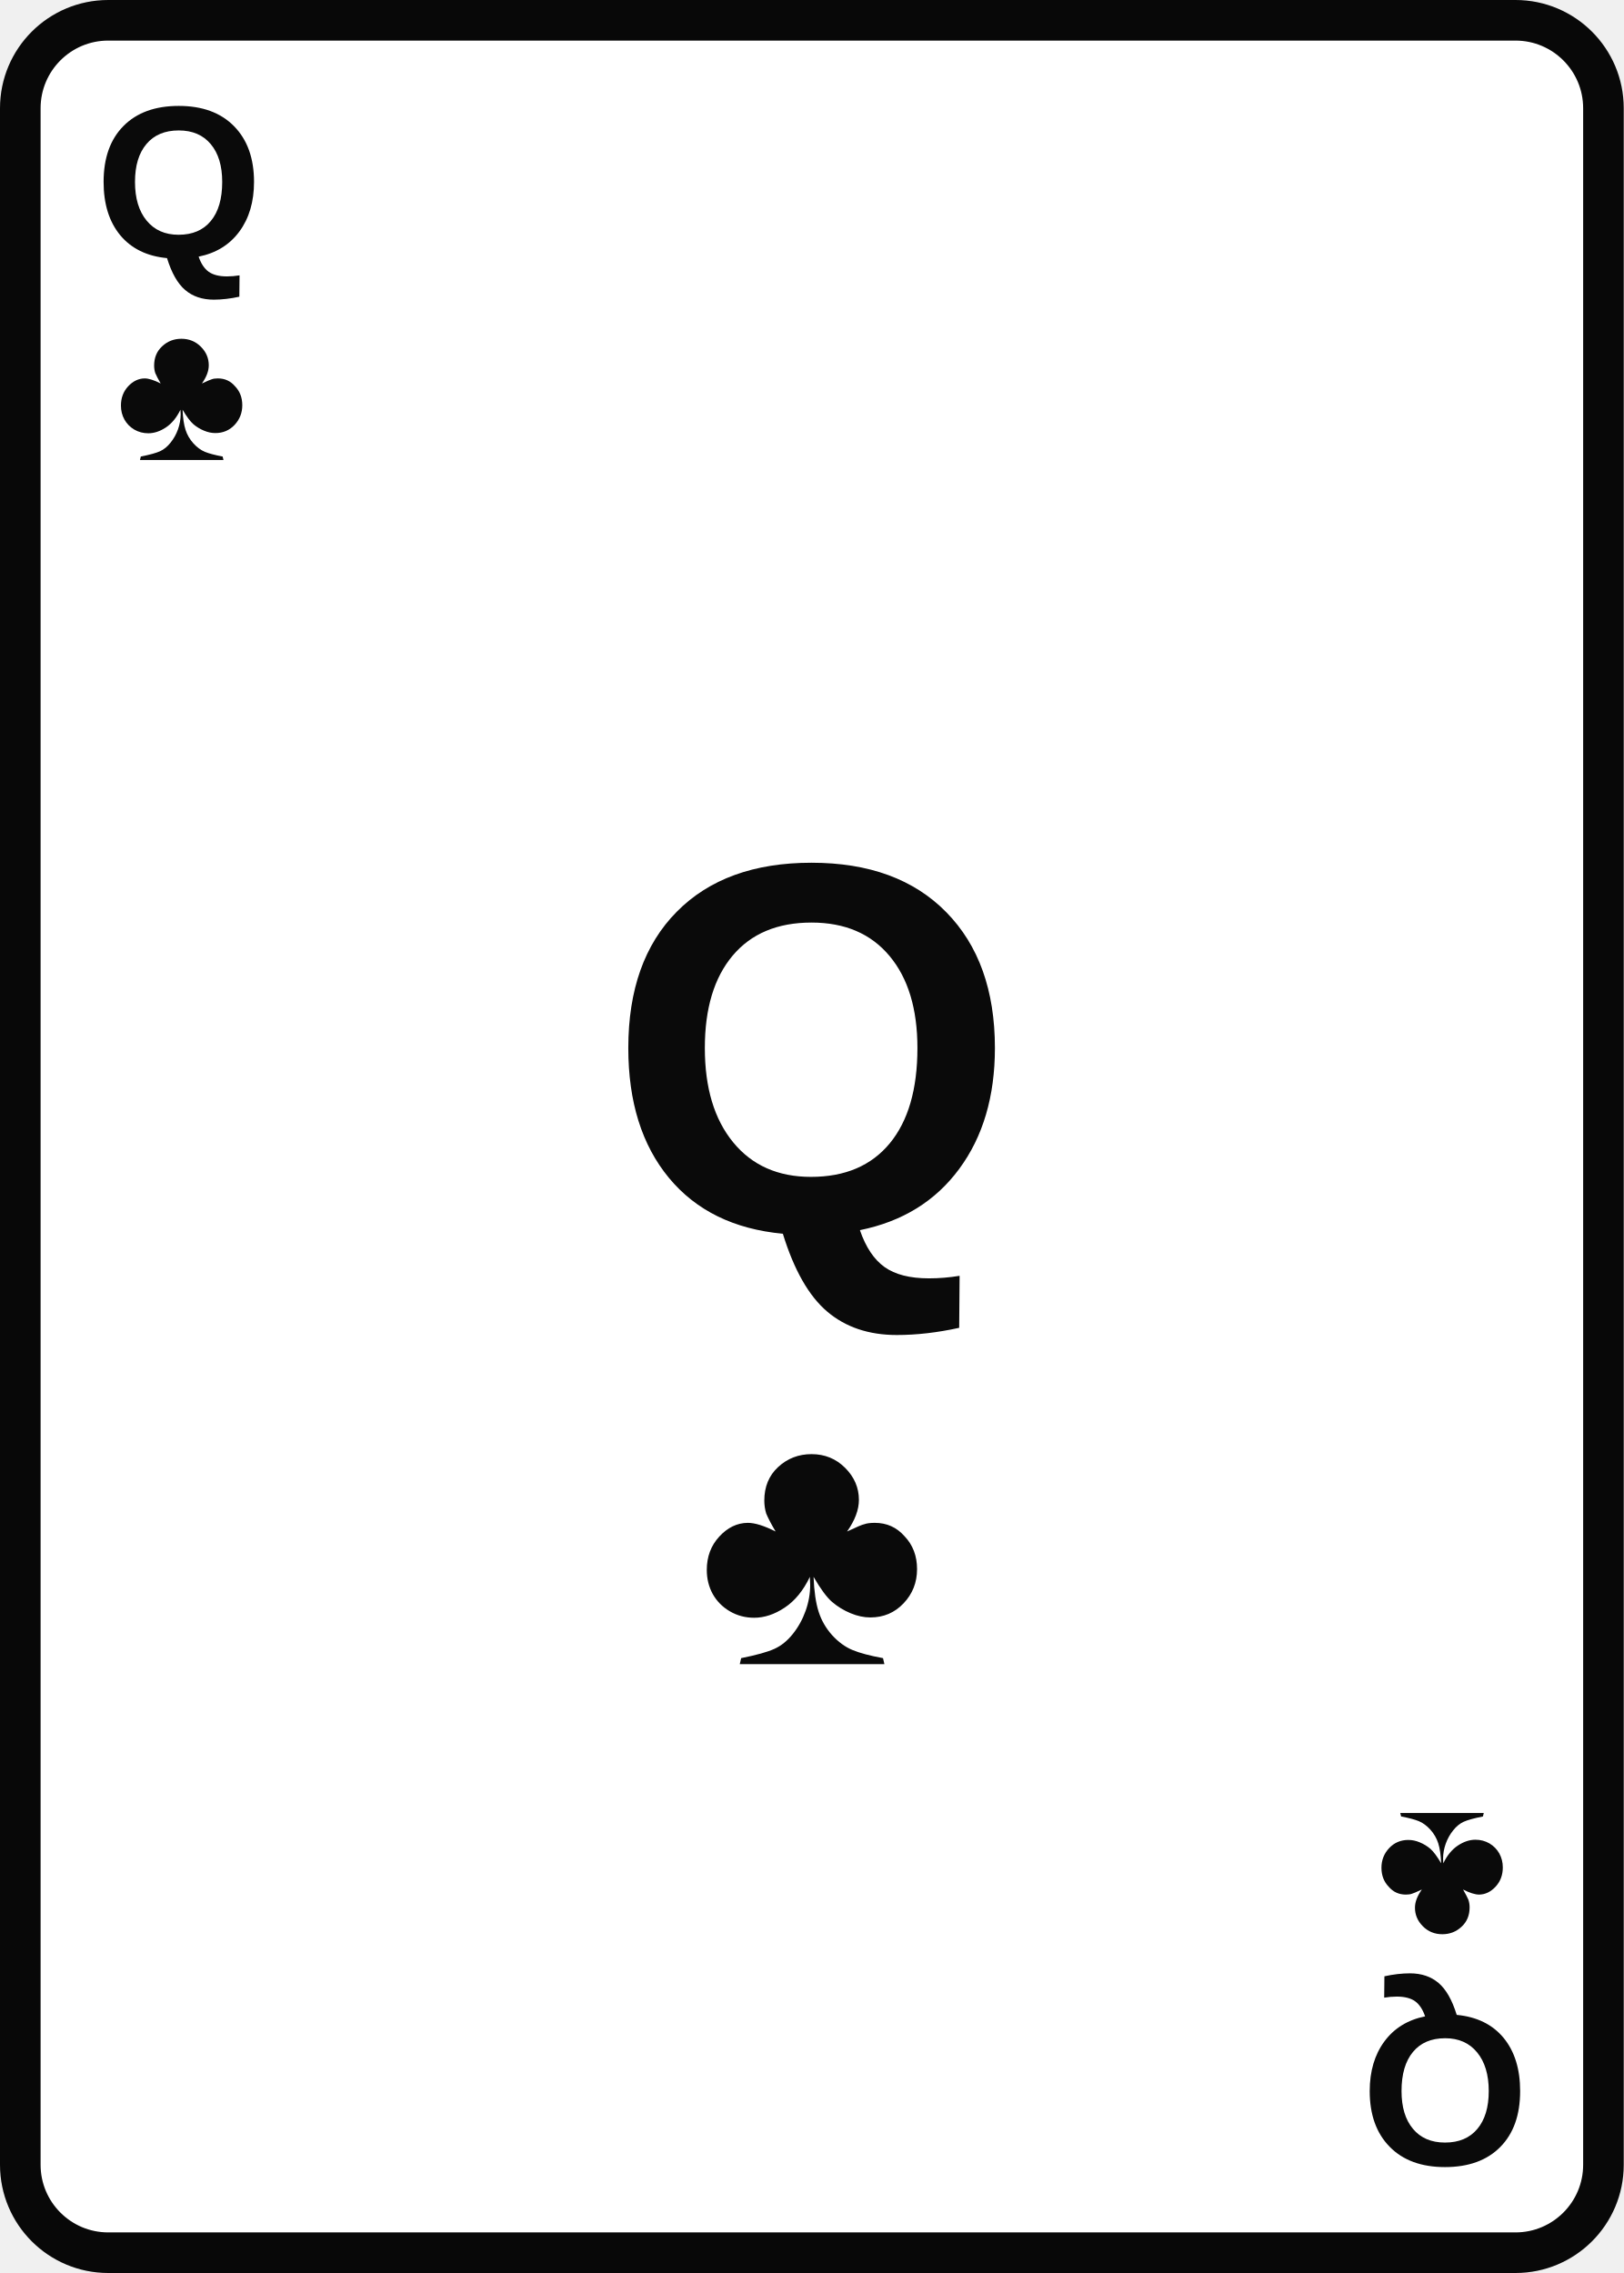
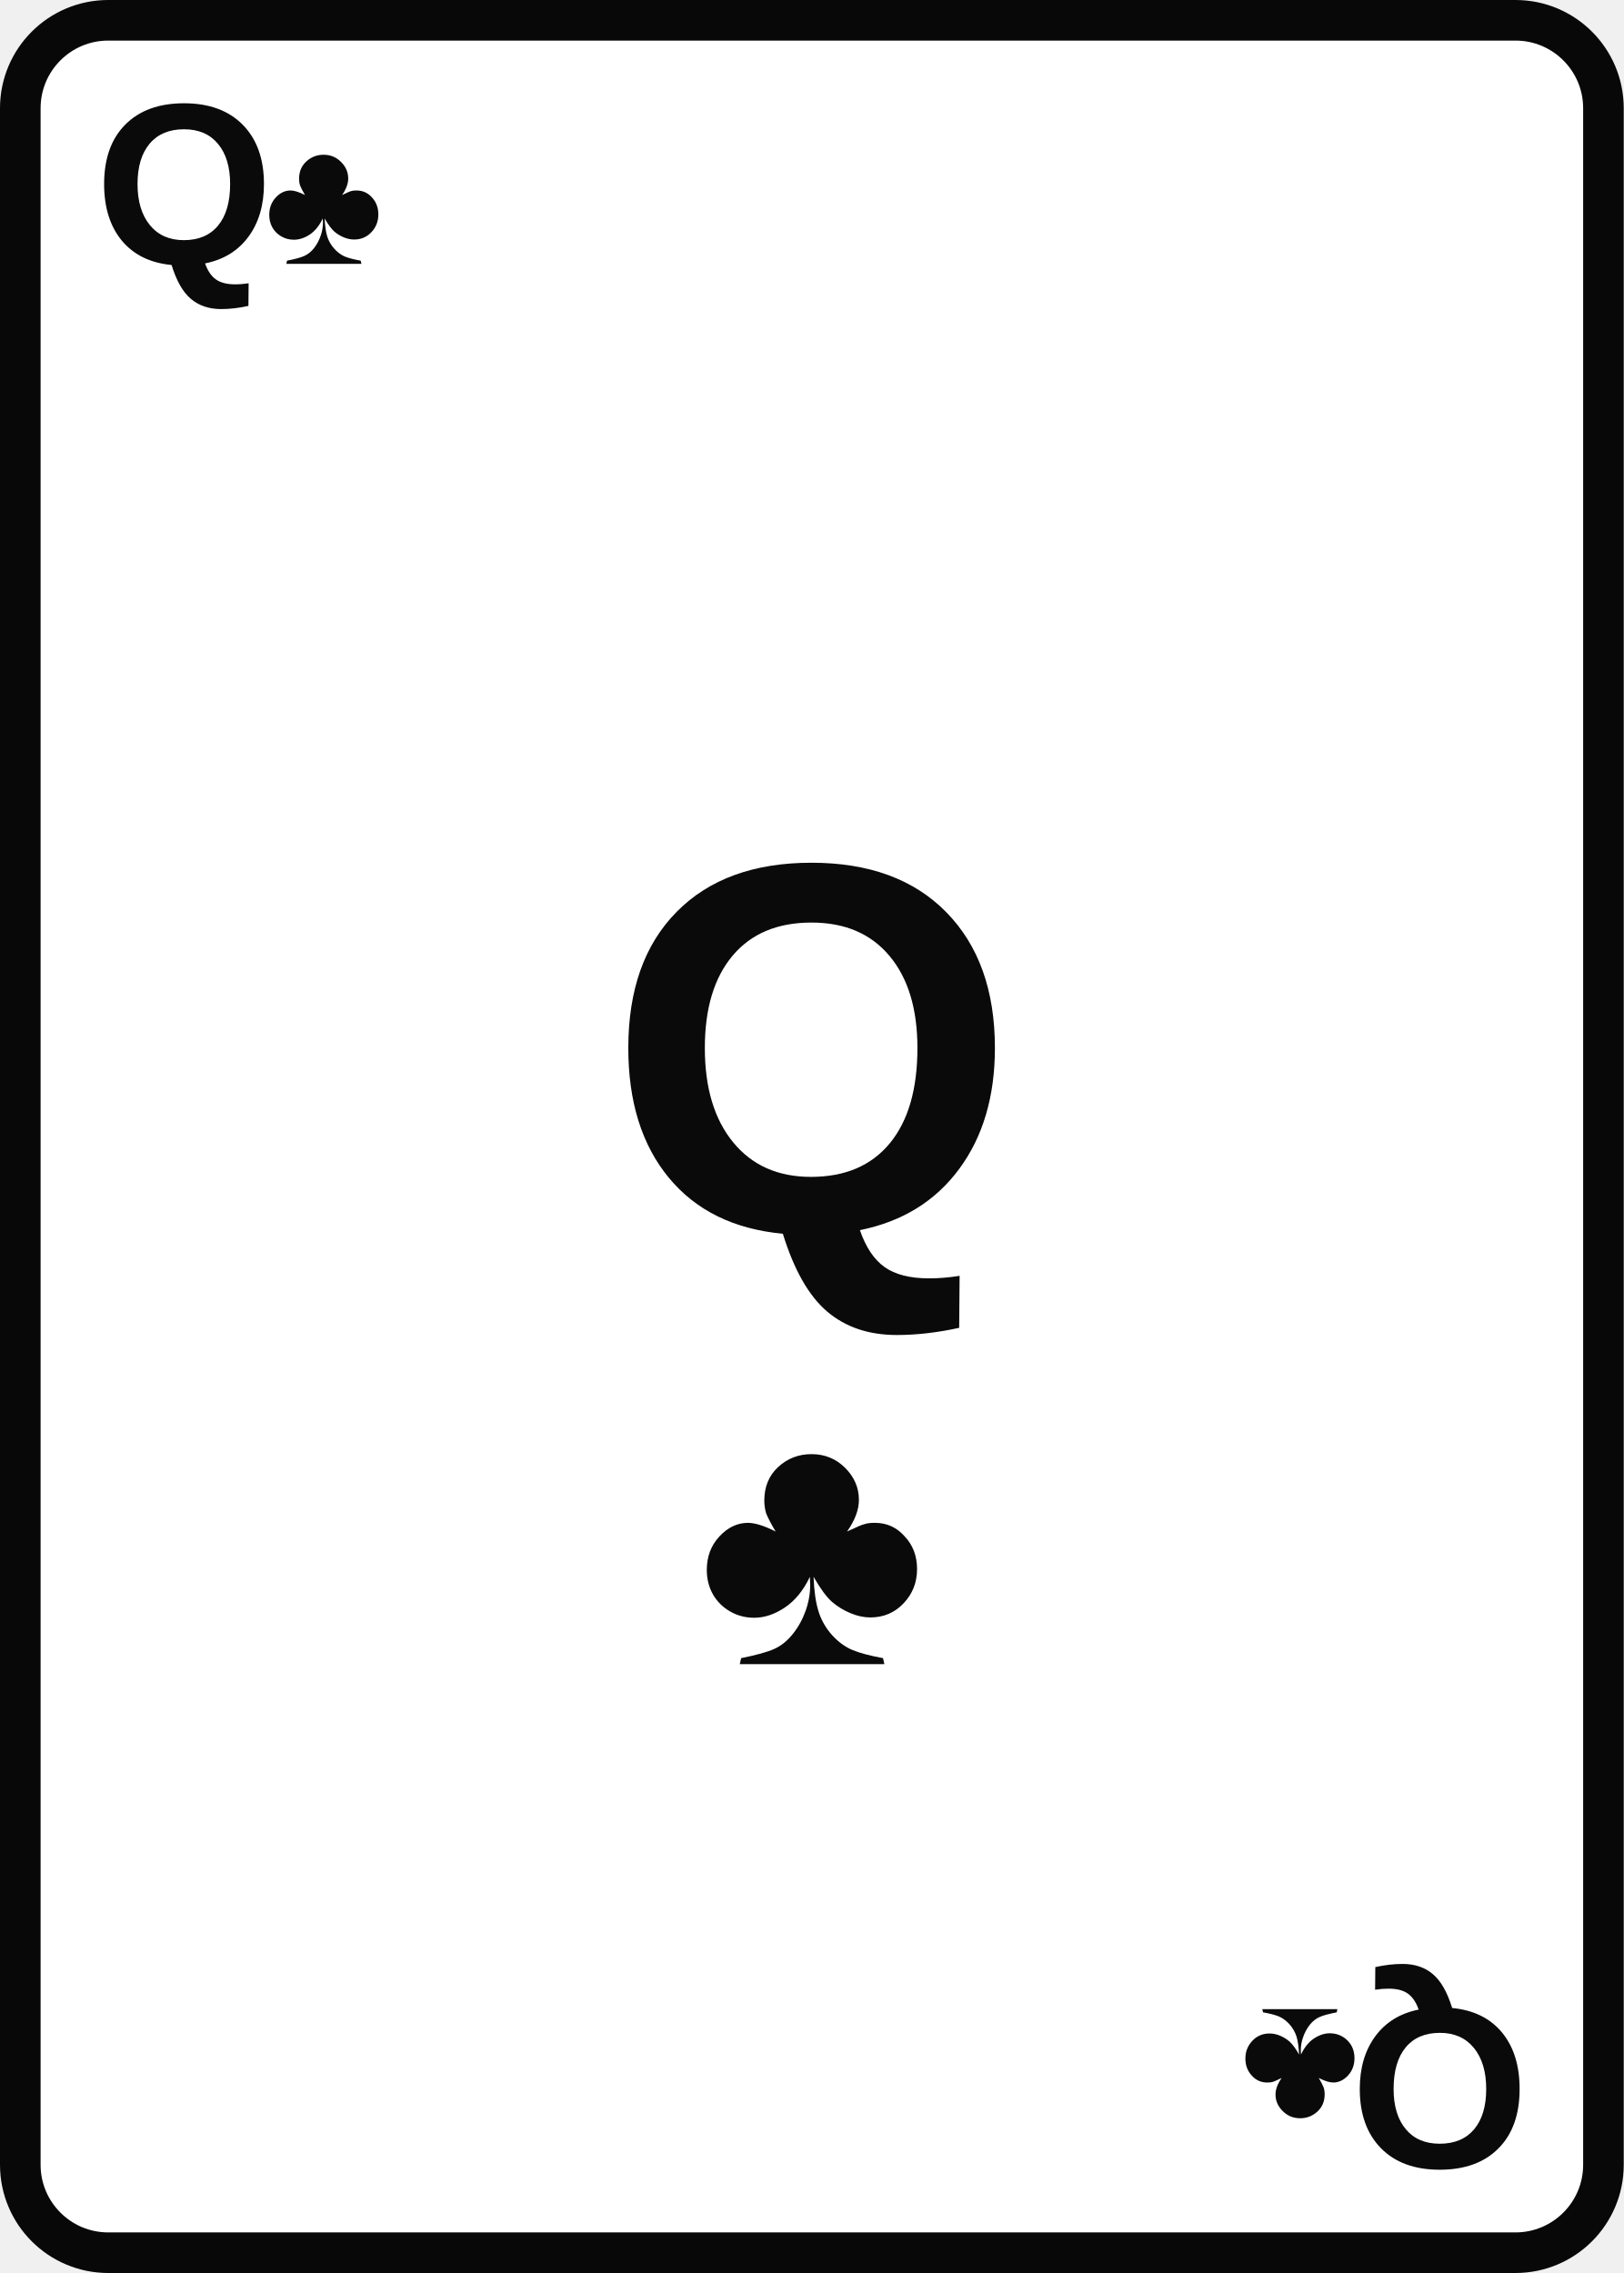
<svg xmlns="http://www.w3.org/2000/svg" viewBox="0 0 240 336" role="img" aria-label="Q ♣">
  <rect x="3" y="3" width="234" height="330" rx="13" fill="#fff" stroke="#080808" stroke-width="6" />
  <rect x="8" y="8" width="224" height="320" rx="9" fill="#fff" />
  <g transform="">
-     <text x="14" y="38" font-family="Arial, Helvetica, sans-serif" font-size="32" font-weight="800" fill="#0a0a0a">Q</text>
-     <text x="17" y="68" font-family="Arial, Helvetica, sans-serif" font-size="30" font-weight="800" fill="#0a0a0a">♣</text>
+     <text x="14" y="39" font-family="Arial, Helvetica, sans-serif" font-size="34" font-weight="900" fill="#0a0a0a">Q</text>
+     <text x="39" y="39" font-family="Arial, Helvetica, sans-serif" font-size="27" font-weight="900" fill="#0a0a0a">♣</text>
  </g>
  <g transform="translate(240 336) rotate(180)">
-     <text x="14" y="38" font-family="Arial, Helvetica, sans-serif" font-size="32" font-weight="800" fill="#0a0a0a">Q</text>
-     <text x="17" y="68" font-family="Arial, Helvetica, sans-serif" font-size="30" font-weight="800" fill="#0a0a0a">♣</text>
+     <text x="14" y="39" font-family="Arial, Helvetica, sans-serif" font-size="34" font-weight="900" fill="#0a0a0a">Q</text>
+     <text x="39" y="39" font-family="Arial, Helvetica, sans-serif" font-size="27" font-weight="900" fill="#0a0a0a">♣</text>
  </g>
  <g transform="translate(120 170)">
    <text x="0" y="12" text-anchor="middle" font-family="Arial, Helvetica, sans-serif" font-size="78" font-weight="900" fill="#0a0a0a">Q</text>
    <text x="0" y="76" text-anchor="middle" font-family="Arial, Helvetica, sans-serif" font-size="52" font-weight="900" fill="#0a0a0a">♣</text>
  </g>
</svg>
